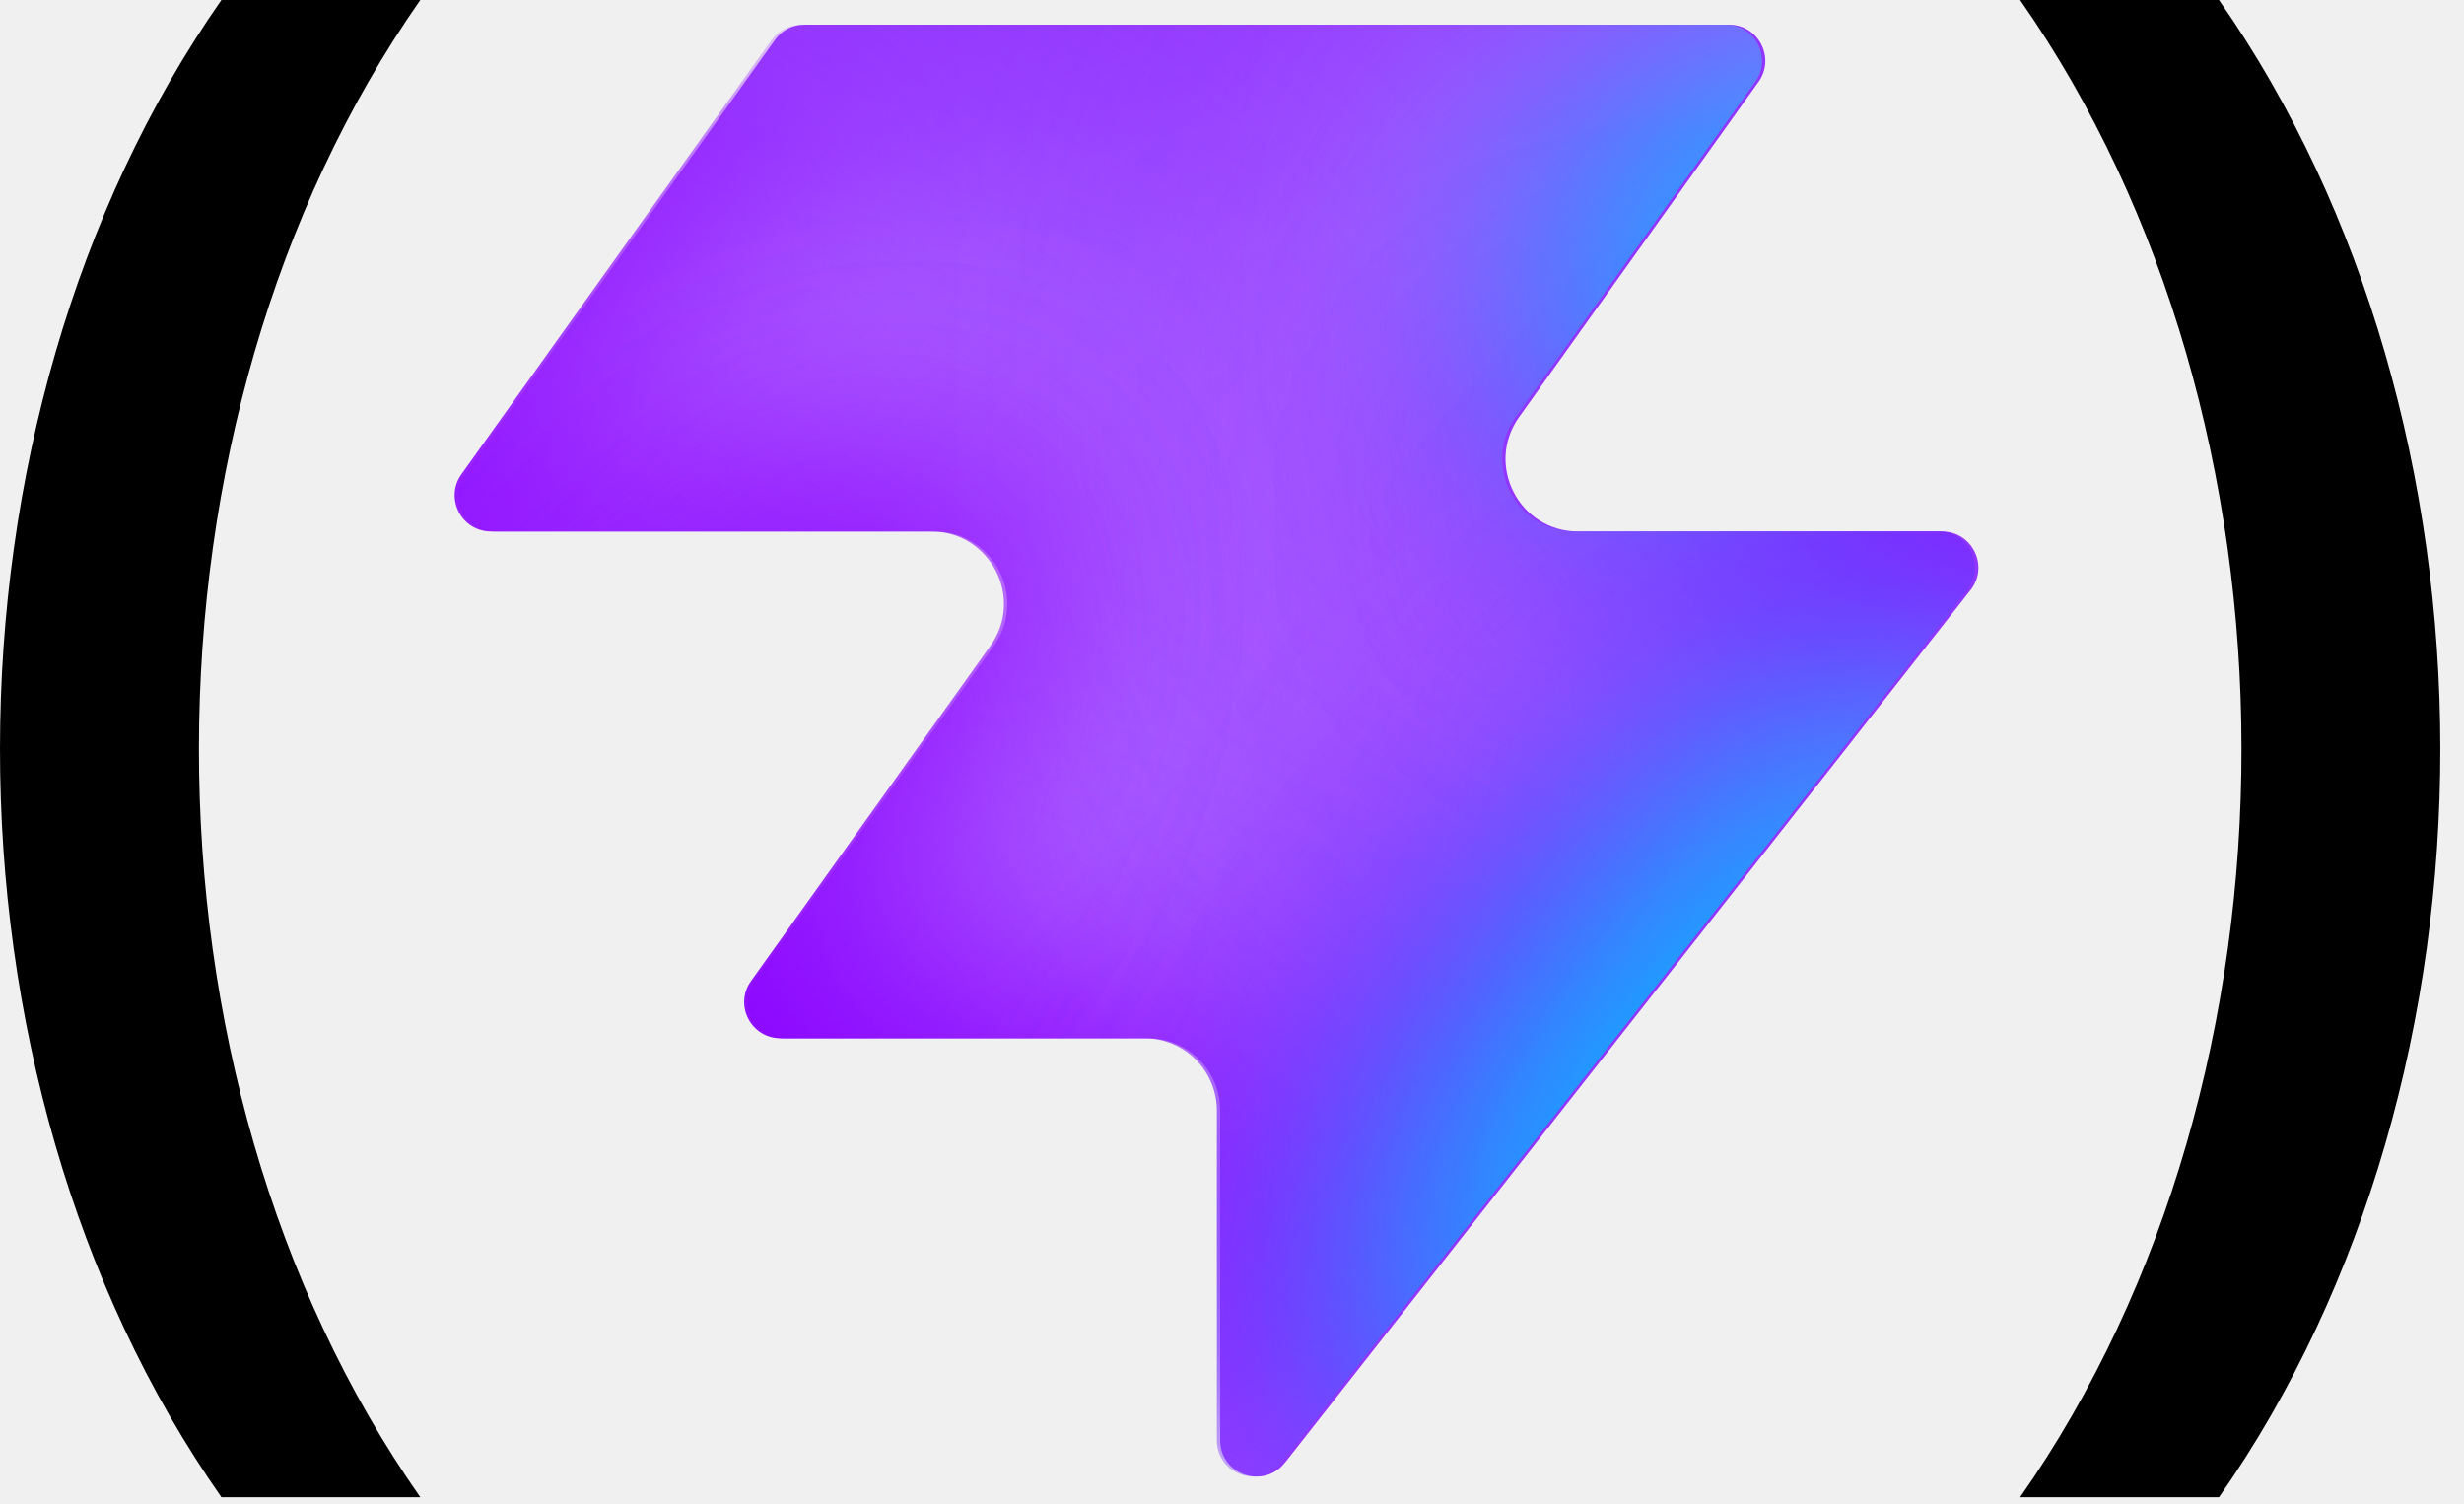
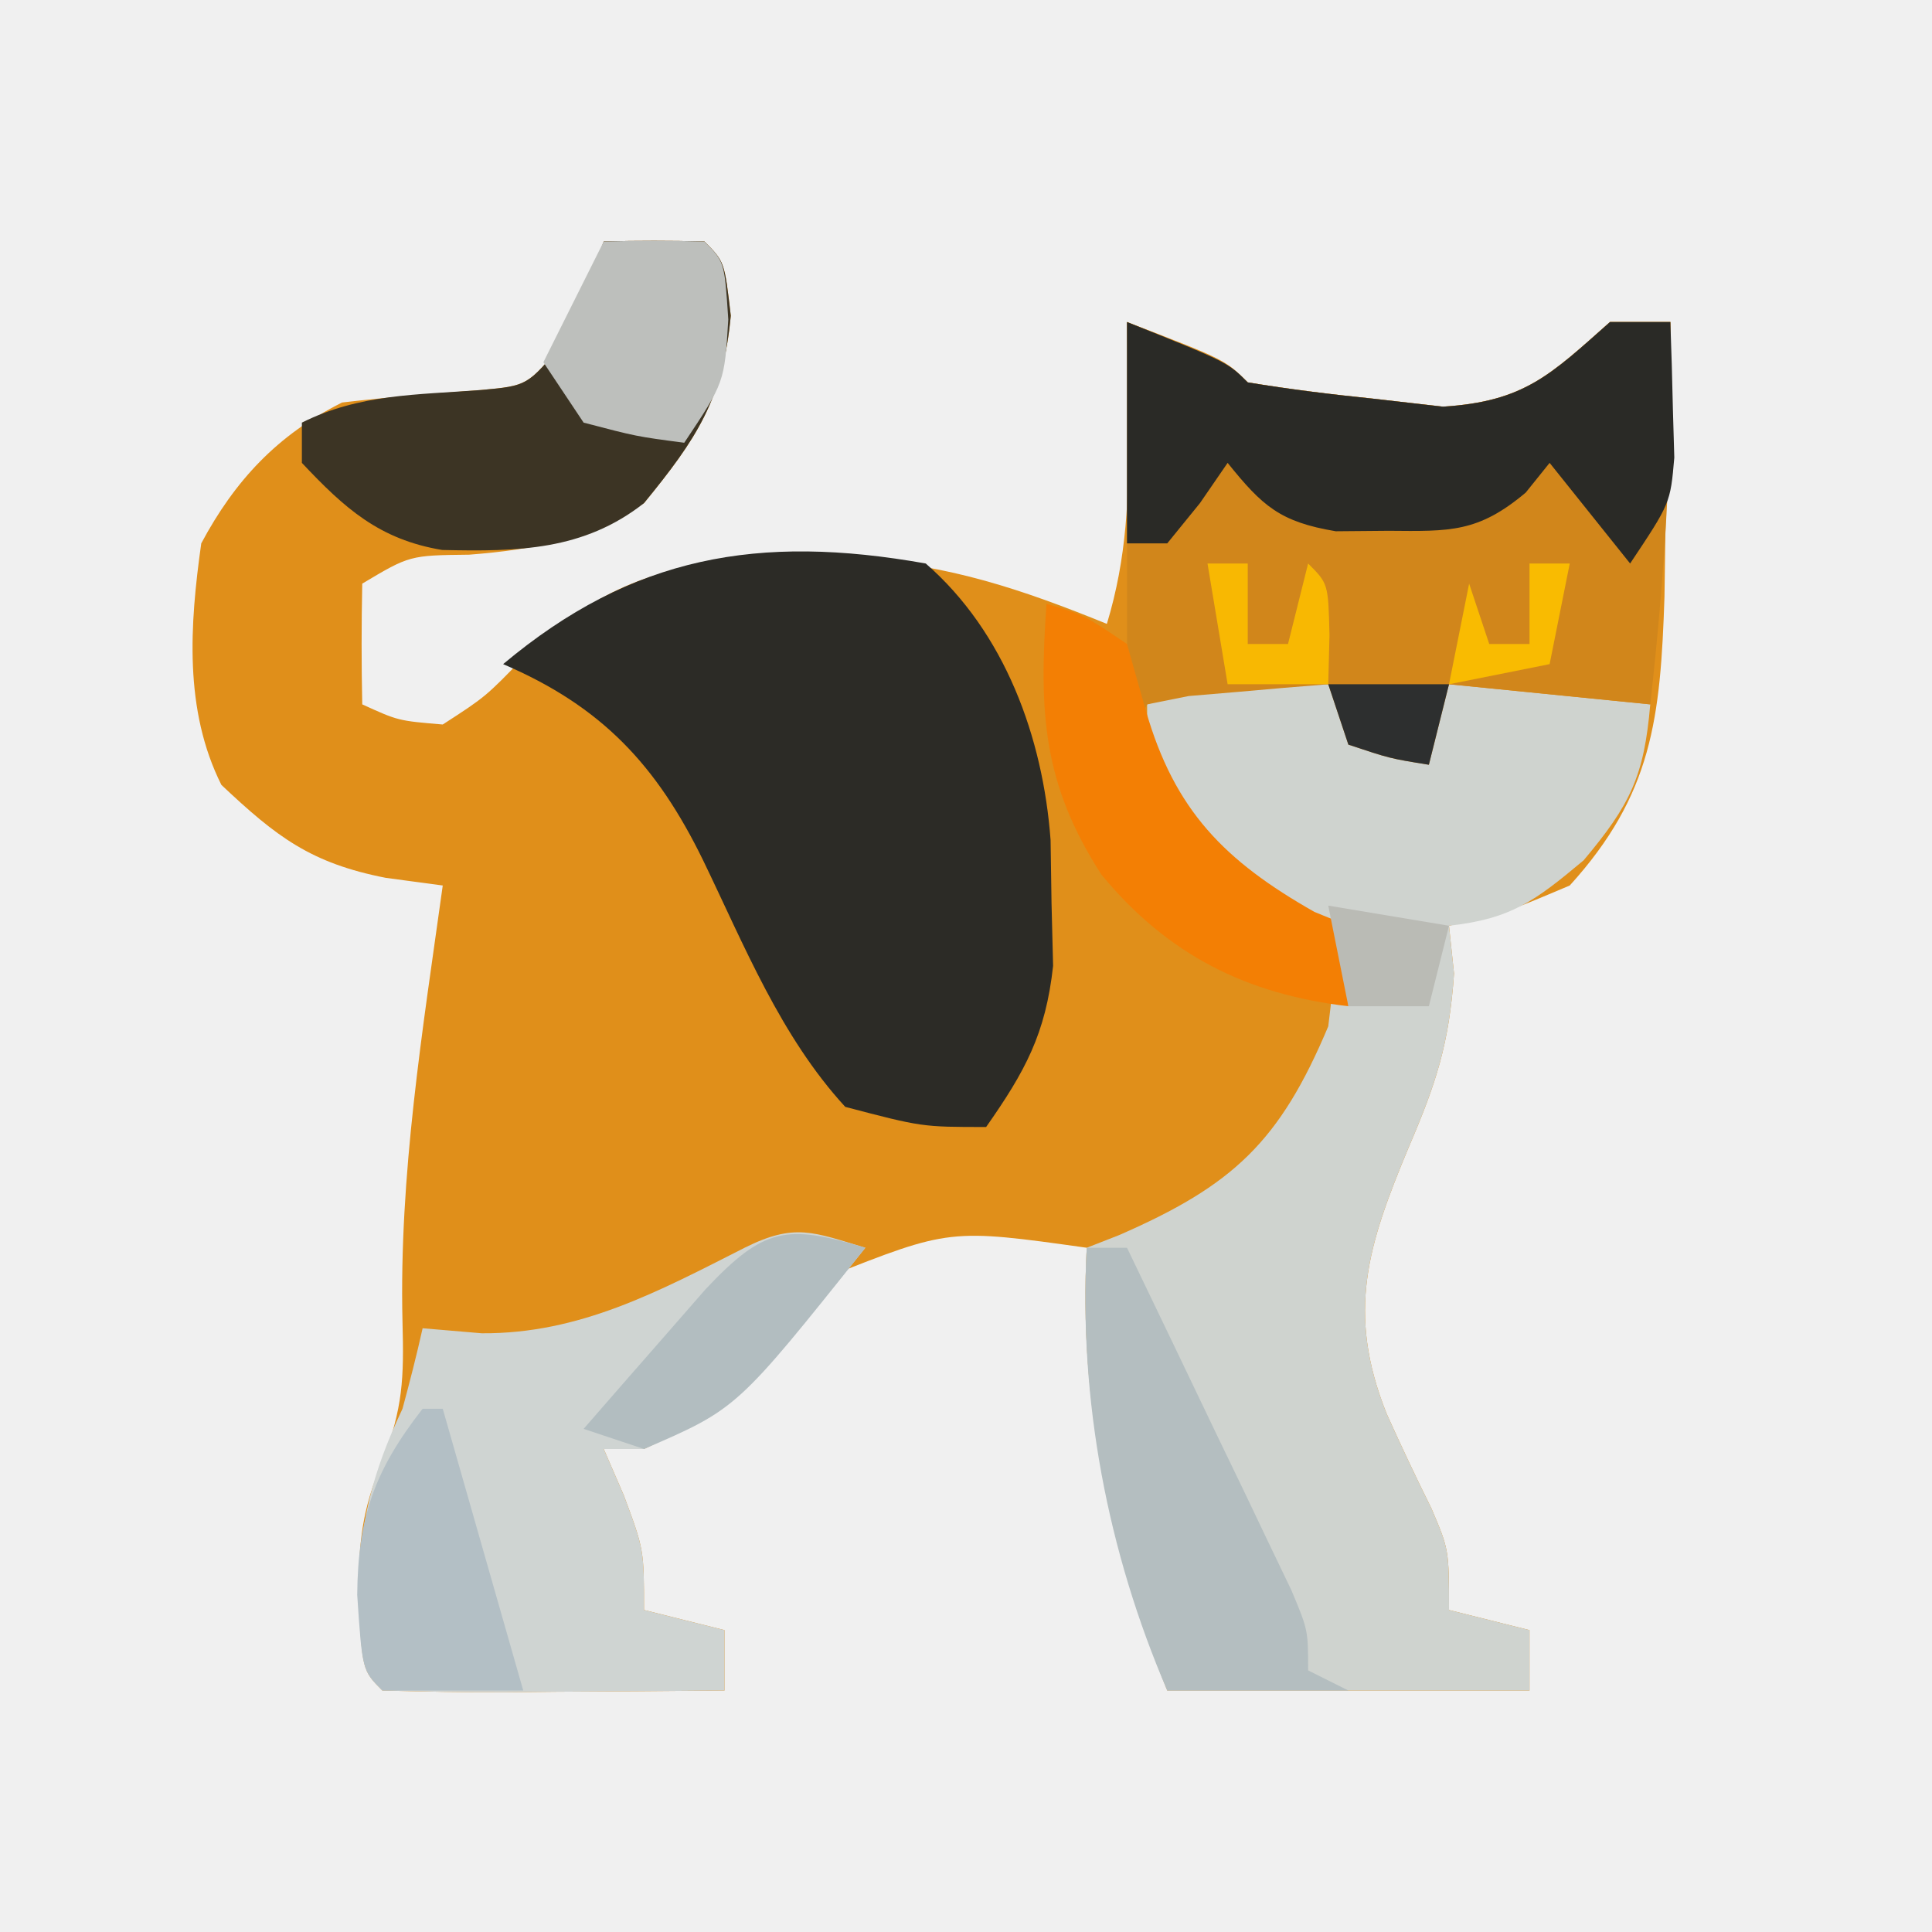
- <svg xmlns="http://www.w3.org/2000/svg" width="77" height="47" fill="none" aria-labelledby="vite-logo-title" viewBox="0 0 77 47">
-   <style>.parenthesis{fill:#000}@media (prefers-color-scheme:dark){.parenthesis{fill:#fff}}</style>
-   <path fill="#9135ff" d="M40.151 45.71c-.663.844-2.02.374-2.02-.699V34.708a2.26 2.26 0 0 0-2.262-2.262H24.493c-.92 0-1.457-1.04-.92-1.788l7.479-10.471c1.07-1.498 0-3.578-1.842-3.578H15.443c-.92 0-1.456-1.04-.92-1.788l9.696-13.576c.213-.297.556-.474.92-.474h28.894c.92 0 1.456 1.04.92 1.788l-7.48 10.472c-1.07 1.497 0 3.578 1.842 3.578h11.376c.944 0 1.474 1.087.89 1.83L40.153 45.712z" />
-   <mask id="a" width="48" height="47" x="14" y="0" maskUnits="userSpaceOnUse" style="mask-type:alpha">
-     <path fill="#000" d="M40.047 45.71c-.663.843-2.02.374-2.02-.699V34.708a2.26 2.26 0 0 0-2.262-2.262H24.389c-.92 0-1.457-1.04-.92-1.788l7.479-10.472c1.07-1.497 0-3.578-1.842-3.578H15.34c-.92 0-1.456-1.04-.92-1.788l9.696-13.575c.213-.297.556-.474.92-.474H53.93c.92 0 1.456 1.04.92 1.788L47.37 13.03c-1.07 1.498 0 3.578 1.842 3.578h11.376c.944 0 1.474 1.088.89 1.831L40.049 45.712z" />
-   </mask>
-   <g mask="url(#a)">
-     <g filter="url(#b)">
-       <ellipse cx="5.508" cy="14.704" fill="#eee6ff" rx="5.508" ry="14.704" transform="rotate(269.814 20.96 11.29)scale(-1 1)" />
-     </g>
-     <g filter="url(#c)">
-       <ellipse cx="10.399" cy="29.851" fill="#eee6ff" rx="10.399" ry="29.851" transform="rotate(89.814 -16.902 -8.275)scale(1 -1)" />
-     </g>
-     <g filter="url(#d)">
-       <ellipse cx="5.508" cy="30.487" fill="#8900ff" rx="5.508" ry="30.487" transform="rotate(89.814 -19.197 -7.127)scale(1 -1)" />
-     </g>
-     <g filter="url(#e)">
-       <ellipse cx="5.508" cy="30.599" fill="#8900ff" rx="5.508" ry="30.599" transform="rotate(89.814 -25.928 4.177)scale(1 -1)" />
-     </g>
-     <g filter="url(#f)">
-       <ellipse cx="5.508" cy="30.599" fill="#8900ff" rx="5.508" ry="30.599" transform="rotate(89.814 -25.738 5.52)scale(1 -1)" />
-     </g>
-     <g filter="url(#g)">
-       <ellipse cx="14.072" cy="22.078" fill="#eee6ff" rx="14.072" ry="22.078" transform="rotate(93.35 31.245 55.578)scale(-1 1)" />
-     </g>
-     <g filter="url(#h)">
-       <ellipse cx="3.47" cy="21.501" fill="#8900ff" rx="3.47" ry="21.501" transform="rotate(89.009 35.419 55.202)scale(-1 1)" />
-     </g>
-     <g filter="url(#i)">
-       <ellipse cx="3.47" cy="21.501" fill="#8900ff" rx="3.47" ry="21.501" transform="rotate(89.009 35.419 55.202)scale(-1 1)" />
-     </g>
-     <g filter="url(#j)">
-       <ellipse cx="14.592" cy="9.743" fill="#8900ff" rx="4.407" ry="29.108" transform="rotate(39.51 14.592 9.743)" />
-     </g>
-     <g filter="url(#k)">
-       <ellipse cx="61.728" cy="-5.321" fill="#8900ff" rx="4.407" ry="29.108" transform="rotate(37.892 61.728 -5.32)" />
-     </g>
-     <g filter="url(#l)">
-       <ellipse cx="55.618" cy="7.104" fill="#00c2ff" rx="5.971" ry="9.665" transform="rotate(37.892 55.618 7.104)" />
-     </g>
-     <g filter="url(#m)">
-       <ellipse cx="12.326" cy="39.103" fill="#8900ff" rx="4.407" ry="29.108" transform="rotate(37.892 12.326 39.103)" />
-     </g>
-     <g filter="url(#n)">
-       <ellipse cx="12.326" cy="39.103" fill="#8900ff" rx="4.407" ry="29.108" transform="rotate(37.892 12.326 39.103)" />
-     </g>
-     <g filter="url(#o)">
-       <ellipse cx="49.857" cy="30.678" fill="#8900ff" rx="4.407" ry="29.108" transform="rotate(37.892 49.857 30.678)" />
-     </g>
-     <g filter="url(#p)">
-       <ellipse cx="52.623" cy="33.171" fill="#00c2ff" rx="5.971" ry="15.297" transform="rotate(37.892 52.623 33.17)" />
-     </g>
-   </g>
-   <path d="M6.919 0c-9.198 13.166-9.252 33.575 0 46.789h6.215c-9.25-13.214-9.196-33.623 0-46.789zm62.424 0h-6.215c9.198 13.166 9.252 33.575 0 46.789h6.215c9.25-13.214 9.196-33.623 0-46.789" class="parenthesis" />
-   <defs>
-     <filter id="b" width="60.045" height="41.654" x="-5.564" y="16.92" color-interpolation-filters="sRGB" filterUnits="userSpaceOnUse">
-       <feFlood flood-opacity="0" result="BackgroundImageFix" />
-       <feBlend in="SourceGraphic" in2="BackgroundImageFix" result="shape" />
-       <feGaussianBlur result="effect1_foregroundBlur_2002_17286" stdDeviation="7.659" />
-     </filter>
-     <filter id="c" width="90.34" height="51.437" x="-40.407" y="-6.762" color-interpolation-filters="sRGB" filterUnits="userSpaceOnUse">
-       <feFlood flood-opacity="0" result="BackgroundImageFix" />
-       <feBlend in="SourceGraphic" in2="BackgroundImageFix" result="shape" />
-       <feGaussianBlur result="effect1_foregroundBlur_2002_17286" stdDeviation="7.659" />
-     </filter>
-     <filter id="d" width="79.355" height="29.4" x="-35.435" y="2.801" color-interpolation-filters="sRGB" filterUnits="userSpaceOnUse">
-       <feFlood flood-opacity="0" result="BackgroundImageFix" />
-       <feBlend in="SourceGraphic" in2="BackgroundImageFix" result="shape" />
-       <feGaussianBlur result="effect1_foregroundBlur_2002_17286" stdDeviation="4.596" />
-     </filter>
-     <filter id="e" width="79.579" height="29.4" x="-30.84" y="20.8" color-interpolation-filters="sRGB" filterUnits="userSpaceOnUse">
-       <feFlood flood-opacity="0" result="BackgroundImageFix" />
-       <feBlend in="SourceGraphic" in2="BackgroundImageFix" result="shape" />
-       <feGaussianBlur result="effect1_foregroundBlur_2002_17286" stdDeviation="4.596" />
-     </filter>
-     <filter id="f" width="79.579" height="29.4" x="-29.307" y="21.949" color-interpolation-filters="sRGB" filterUnits="userSpaceOnUse">
-       <feFlood flood-opacity="0" result="BackgroundImageFix" />
-       <feBlend in="SourceGraphic" in2="BackgroundImageFix" result="shape" />
-       <feGaussianBlur result="effect1_foregroundBlur_2002_17286" stdDeviation="4.596" />
-     </filter>
-     <filter id="g" width="74.749" height="58.852" x="29.961" y="-17.13" color-interpolation-filters="sRGB" filterUnits="userSpaceOnUse">
-       <feFlood flood-opacity="0" result="BackgroundImageFix" />
-       <feBlend in="SourceGraphic" in2="BackgroundImageFix" result="shape" />
-       <feGaussianBlur result="effect1_foregroundBlur_2002_17286" stdDeviation="7.659" />
-     </filter>
-     <filter id="h" width="61.377" height="25.362" x="37.754" y="3.055" color-interpolation-filters="sRGB" filterUnits="userSpaceOnUse">
-       <feFlood flood-opacity="0" result="BackgroundImageFix" />
-       <feBlend in="SourceGraphic" in2="BackgroundImageFix" result="shape" />
-       <feGaussianBlur result="effect1_foregroundBlur_2002_17286" stdDeviation="4.596" />
-     </filter>
-     <filter id="i" width="61.377" height="25.362" x="37.754" y="3.055" color-interpolation-filters="sRGB" filterUnits="userSpaceOnUse">
-       <feFlood flood-opacity="0" result="BackgroundImageFix" />
-       <feBlend in="SourceGraphic" in2="BackgroundImageFix" result="shape" />
-       <feGaussianBlur result="effect1_foregroundBlur_2002_17286" stdDeviation="4.596" />
-     </filter>
-     <filter id="j" width="56.045" height="63.649" x="-13.43" y="-22.082" color-interpolation-filters="sRGB" filterUnits="userSpaceOnUse">
-       <feFlood flood-opacity="0" result="BackgroundImageFix" />
-       <feBlend in="SourceGraphic" in2="BackgroundImageFix" result="shape" />
-       <feGaussianBlur result="effect1_foregroundBlur_2002_17286" stdDeviation="4.596" />
-     </filter>
-     <filter id="k" width="54.814" height="64.646" x="34.321" y="-37.644" color-interpolation-filters="sRGB" filterUnits="userSpaceOnUse">
-       <feFlood flood-opacity="0" result="BackgroundImageFix" />
-       <feBlend in="SourceGraphic" in2="BackgroundImageFix" result="shape" />
-       <feGaussianBlur result="effect1_foregroundBlur_2002_17286" stdDeviation="4.596" />
-     </filter>
-     <filter id="l" width="33.541" height="35.313" x="38.847" y="-10.552" color-interpolation-filters="sRGB" filterUnits="userSpaceOnUse">
-       <feFlood flood-opacity="0" result="BackgroundImageFix" />
-       <feBlend in="SourceGraphic" in2="BackgroundImageFix" result="shape" />
-       <feGaussianBlur result="effect1_foregroundBlur_2002_17286" stdDeviation="4.596" />
-     </filter>
-     <filter id="m" width="54.814" height="64.646" x="-15.081" y="6.78" color-interpolation-filters="sRGB" filterUnits="userSpaceOnUse">
-       <feFlood flood-opacity="0" result="BackgroundImageFix" />
-       <feBlend in="SourceGraphic" in2="BackgroundImageFix" result="shape" />
-       <feGaussianBlur result="effect1_foregroundBlur_2002_17286" stdDeviation="4.596" />
-     </filter>
-     <filter id="n" width="54.814" height="64.646" x="-15.081" y="6.78" color-interpolation-filters="sRGB" filterUnits="userSpaceOnUse">
-       <feFlood flood-opacity="0" result="BackgroundImageFix" />
-       <feBlend in="SourceGraphic" in2="BackgroundImageFix" result="shape" />
-       <feGaussianBlur result="effect1_foregroundBlur_2002_17286" stdDeviation="4.596" />
-     </filter>
-     <filter id="o" width="54.814" height="64.646" x="22.45" y="-1.645" color-interpolation-filters="sRGB" filterUnits="userSpaceOnUse">
-       <feFlood flood-opacity="0" result="BackgroundImageFix" />
-       <feBlend in="SourceGraphic" in2="BackgroundImageFix" result="shape" />
-       <feGaussianBlur result="effect1_foregroundBlur_2002_17286" stdDeviation="4.596" />
-     </filter>
-     <filter id="p" width="39.409" height="43.623" x="32.919" y="11.36" color-interpolation-filters="sRGB" filterUnits="userSpaceOnUse">
-       <feFlood flood-opacity="0" result="BackgroundImageFix" />
-       <feBlend in="SourceGraphic" in2="BackgroundImageFix" result="shape" />
-       <feGaussianBlur result="effect1_foregroundBlur_2002_17286" stdDeviation="4.596" />
-     </filter>
-   </defs>
+ <svg xmlns="http://www.w3.org/2000/svg" version="1.1" width="96" height="96">
+   <path d="M0 0 C1.666 -0.043 3.334 -0.041 5 0 C6 1 6 1 6.312 3.688 C5.921 7.836 4.62 9.798 2 13 C-0.895 14.781 -3.321 15.301 -6.688 15.562 C-9.642 15.595 -9.642 15.595 -12 17 C-12.041 19 -12.043 21 -12 23 C-10.215 23.814 -10.215 23.814 -8 24 C-5.871 22.622 -5.871 22.622 -3.938 20.625 C1.285 15.593 5.558 15.734 12.613 15.766 C17.193 16.083 20.762 17.276 25 19 C26.001 15.689 26.104 12.699 26.062 9.25 C26.053 8.265 26.044 7.28 26.035 6.266 C26.024 5.518 26.012 4.77 26 4 C30.875 5.875 30.875 5.875 32 7 C34.073 7.343 36.16 7.599 38.25 7.812 C39.959 8.008 39.959 8.008 41.703 8.207 C45.741 7.953 47.037 6.631 50 4 C50.99 4 51.98 4 53 4 C52.948 7.543 52.853 11.083 52.75 14.625 C52.736 15.624 52.722 16.623 52.707 17.652 C52.508 23.668 52.111 27.472 48 32 C44.75 33.375 44.75 33.375 42 34 C42.083 34.784 42.165 35.568 42.25 36.375 C42.009 39.871 41.359 41.832 40 45 C37.982 49.835 36.873 53.191 38.906 58.258 C39.616 59.835 40.355 61.4 41.125 62.949 C42 65 42 65 42 68 C43.32 68.33 44.64 68.66 46 69 C46 69.99 46 70.98 46 72 C40.06 72 34.12 72 28 72 C25.174 64.936 23.586 57.653 24 50 C17.192 49.046 17.192 49.046 11.109 51.453 C10.125 52.686 9.178 53.95 8.273 55.242 C6.564 57.602 4.611 58.767 2 60 C1.34 60 0.68 60 0 60 C0.33 60.763 0.66 61.526 1 62.312 C2 65 2 65 2 68 C3.32 68.33 4.64 68.66 6 69 C6 69.99 6 70.98 6 72 C3.187 72.027 0.375 72.047 -2.438 72.062 C-3.24 72.071 -4.042 72.079 -4.869 72.088 C-6.913 72.097 -8.957 72.052 -11 72 C-12 71 -12 71 -12.188 67.25 C-12.164 64.612 -12.036 63.085 -11 60.625 C-9.977 57.94 -9.925 56.513 -10 53.688 C-10.177 46.386 -9.003 39.215 -8 32 C-9.398 31.812 -9.398 31.812 -10.824 31.621 C-14.557 30.891 -16.26 29.584 -19 27 C-20.862 23.275 -20.571 19.055 -20 15 C-18.328 11.874 -16.214 9.607 -13 8 C-10.701 7.73 -8.402 7.555 -6.094 7.379 C-3.787 7.167 -3.787 7.167 -2 5 C-1.293 3.35 -0.621 1.684 0 0 Z " fill="#E08F1A" transform="translate(30,12)" />
+   <path d="M0 0 C0.66 0.99 1.32 1.98 2 3 C2.99 3 3.98 3 5 3 C5.33 2.01 5.66 1.02 6 0 C9.3 0.33 12.6 0.66 16 1 C15.696 4.552 15.024 5.971 12.688 8.75 C10.255 10.786 9.08 11.658 6 12 C6.124 13.176 6.124 13.176 6.25 14.375 C6.009 17.871 5.359 19.832 4 23 C1.982 27.835 0.873 31.191 2.906 36.258 C3.616 37.835 4.355 39.4 5.125 40.949 C6 43 6 43 6 46 C7.32 46.33 8.64 46.66 10 47 C10 47.99 10 48.98 10 50 C4.06 50 -1.88 50 -8 50 C-10.826 42.936 -12.414 35.653 -12 28 C-11.469 27.792 -10.938 27.585 -10.391 27.371 C-4.718 24.897 -2.413 22.732 0 17 C0.338 14.205 0.338 14.205 0 12 C-1.114 11.402 -2.228 10.804 -3.375 10.188 C-6.288 8.623 -7.066 7.901 -9 5 C-9 3.68 -9 2.36 -9 1 C-5.738 -0.087 -3.416 -0.291 0 0 Z " fill="#CFD3CF" transform="translate(66,34)" />
+   <path d="M0 0 C3.923 3.415 5.824 8.622 6.203 13.742 C6.219 14.776 6.234 15.81 6.25 16.875 C6.276 17.904 6.302 18.932 6.328 19.992 C5.959 23.375 4.936 25.239 3 28 C-0.188 28 -0.188 28 -4 27 C-7.216 23.496 -9.009 18.993 -11.062 14.75 C-13.375 10.013 -16.102 7.099 -21 5 C-14.574 -0.384 -8.301 -1.477 0 0 Z " fill="#2C2B26" transform="translate(46,28)" />
+   <path d="M0 0 C5 2 5 2 6 3 C8.073 3.343 10.16 3.599 12.25 3.812 C13.39 3.943 14.529 4.073 15.703 4.207 C19.741 3.953 21.037 2.631 24 0 C24.99 0 25.98 0 27 0 C27.104 6.431 26.72 12.608 26 19 C22.7 18.67 19.4 18.34 16 18 C15.67 19.32 15.34 20.64 15 22 C13.062 21.688 13.062 21.688 11 21 C10.67 20.01 10.34 19.02 10 18 C8.52 18.114 7.041 18.241 5.562 18.375 C4.739 18.445 3.915 18.514 3.066 18.586 C2.384 18.723 1.703 18.859 1 19 C0.67 19.66 0.34 20.32 0 21 C0 14.07 0 7.14 0 0 Z " fill="#D1861B" transform="translate(56,16)" />
+   <path d="M0 0 C-3.272 4.104 -6.152 7.711 -11 10 C-11.66 10 -12.32 10 -13 10 C-12.67 10.763 -12.34 11.526 -12 12.312 C-11 15 -11 15 -11 18 C-9.68 18.33 -8.36 18.66 -7 19 C-7 19.99 -7 20.98 -7 22 C-9.813 22.027 -12.625 22.047 -15.438 22.062 C-16.24 22.071 -17.042 22.079 -17.869 22.088 C-19.913 22.097 -21.957 22.052 -24 22 C-25 21 -25 21 -25.188 17.25 C-25.15 13.73 -24.515 11.209 -23 8 C-22.641 6.673 -22.298 5.342 -22 4 C-21.031 4.082 -20.061 4.165 -19.062 4.25 C-14.178 4.28 -10.275 2.168 -6 0 C-3.509 -1.245 -2.589 -0.777 0 0 Z " fill="#CFD4D2" transform="translate(43,62)" />
+   <path d="M0 0 C5 2 5 2 6 3 C8.073 3.343 10.16 3.599 12.25 3.812 C13.39 3.943 14.529 4.073 15.703 4.207 C19.741 3.953 21.037 2.631 24 0 C24.99 0 25.98 0 27 0 C27.054 1.437 27.093 2.875 27.125 4.312 C27.148 5.113 27.171 5.914 27.195 6.738 C27 9 27 9 25 12 C23.68 10.35 22.36 8.7 21 7 C20.608 7.487 20.216 7.975 19.812 8.477 C17.444 10.467 16.06 10.402 13 10.375 C12.134 10.383 11.268 10.39 10.375 10.398 C7.606 9.934 6.731 9.152 5 7 C4.319 7.99 4.319 7.99 3.625 9 C3.089 9.66 2.553 10.32 2 11 C1.34 11 0.68 11 0 11 C0 7.37 0 3.74 0 0 Z " fill="#2A2A26" transform="translate(56,16)" />
+   <path d="M0 0 C1.666 -0.043 3.334 -0.041 5 0 C6 1 6 1 6.312 3.688 C5.921 7.836 4.62 9.798 2 13 C-1.004 15.36 -4.259 15.413 -8.027 15.328 C-11.155 14.808 -12.874 13.259 -15 11 C-15 10.34 -15 9.68 -15 9 C-12.131 7.565 -9.265 7.621 -6.094 7.379 C-3.787 7.167 -3.787 7.167 -2 5 C-1.293 3.35 -0.621 1.684 0 0 Z " fill="#3C3424" transform="translate(30,12)" />
+   <path d="M0 0 C0.66 0 1.32 0 2 0 C3.506 3.122 5.004 6.248 6.5 9.375 C6.929 10.264 7.359 11.154 7.801 12.07 C8.207 12.921 8.613 13.772 9.031 14.648 C9.408 15.434 9.785 16.219 10.174 17.029 C11 19 11 19 11 21 C11.66 21.33 12.32 21.66 13 22 C10.03 22 7.06 22 4 22 C1.026 15.091 -0.407 7.531 0 0 Z " fill="#B4BEC0" transform="translate(54,62)" />
+   <path d="M0 0 C1.875 0.562 1.875 0.562 4 2 C4.309 3.093 4.619 4.186 4.938 5.312 C6.368 10.279 8.854 12.782 13.312 15.312 C13.869 15.539 14.426 15.766 15 16 C15 17.32 15 18.64 15 20 C9.934 19.404 6.019 17.448 2.73 13.461 C-0.208 8.913 -0.375 5.341 0 0 Z " fill="#F37F04" transform="translate(52,30)" />
+   <path d="M0 0 C0.33 0 0.66 0 1 0 C2.32 4.62 3.64 9.24 5 14 C2.69 14 0.38 14 -2 14 C-3 13 -3 13 -3.25 9.25 C-3.216 5.416 -2.405 3.078 0 0 Z " fill="#B3BFC5" transform="translate(21,70)" />
+   <path d="M0 0 C1.666 -0.043 3.334 -0.041 5 0 C6 1 6 1 6.188 3.875 C6 7 6 7 4 10 C1.625 9.688 1.625 9.688 -1 9 C-1.66 8.01 -2.32 7.02 -3 6 C-2.01 4.02 -1.02 2.04 0 0 Z " fill="#BDBFBC" transform="translate(30,12)" />
+   <path d="M0 0 C-6.38 8.002 -6.38 8.002 -11 10 C-11.99 9.67 -12.98 9.34 -14 9 C-12.712 7.517 -11.42 6.039 -10.125 4.562 C-9.406 3.739 -8.686 2.915 -7.945 2.066 C-5.04 -1.02 -3.93 -1.179 0 0 Z " fill="#B2BDC0" transform="translate(43,62)" />
+   <path d="M0 0 C0.66 0 1.32 0 2 0 C2 1.32 2 2.64 2 4 C2.66 4 3.32 4 4 4 C4.33 2.68 4.66 1.36 5 0 C6 1 6 1 6.062 3.562 C6.042 4.367 6.021 5.171 6 6 C4.35 6 2.7 6 1 6 C0.67 4.02 0.34 2.04 0 0 Z " fill="#F8B802" transform="translate(60,28)" />
+   <path d="M0 0 C0.66 0 1.32 0 2 0 C1.67 1.65 1.34 3.3 1 5 C-0.65 5.33 -2.3 5.66 -4 6 C-3.67 4.35 -3.34 2.7 -3 1 C-2.67 1.99 -2.34 2.98 -2 4 C-1.34 4 -0.68 4 0 4 C0 2.68 0 1.36 0 0 Z " fill="#F9BB01" transform="translate(76,28)" />
+   <path d="M0 0 C2.97 0.495 2.97 0.495 6 1 C5.67 2.32 5.34 3.64 5 5 C3.68 5 2.36 5 1 5 C0.67 3.35 0.34 1.7 0 0 Z " fill="#BABBB5" transform="translate(66,45)" />
+   <path d="M0 0 C1.98 0 3.96 0 6 0 C5.67 1.32 5.34 2.64 5 4 C3.062 3.688 3.062 3.688 1 3 C0.67 2.01 0.34 1.02 0 0 Z " fill="#2D2F2F" transform="translate(66,34)" />
</svg>
